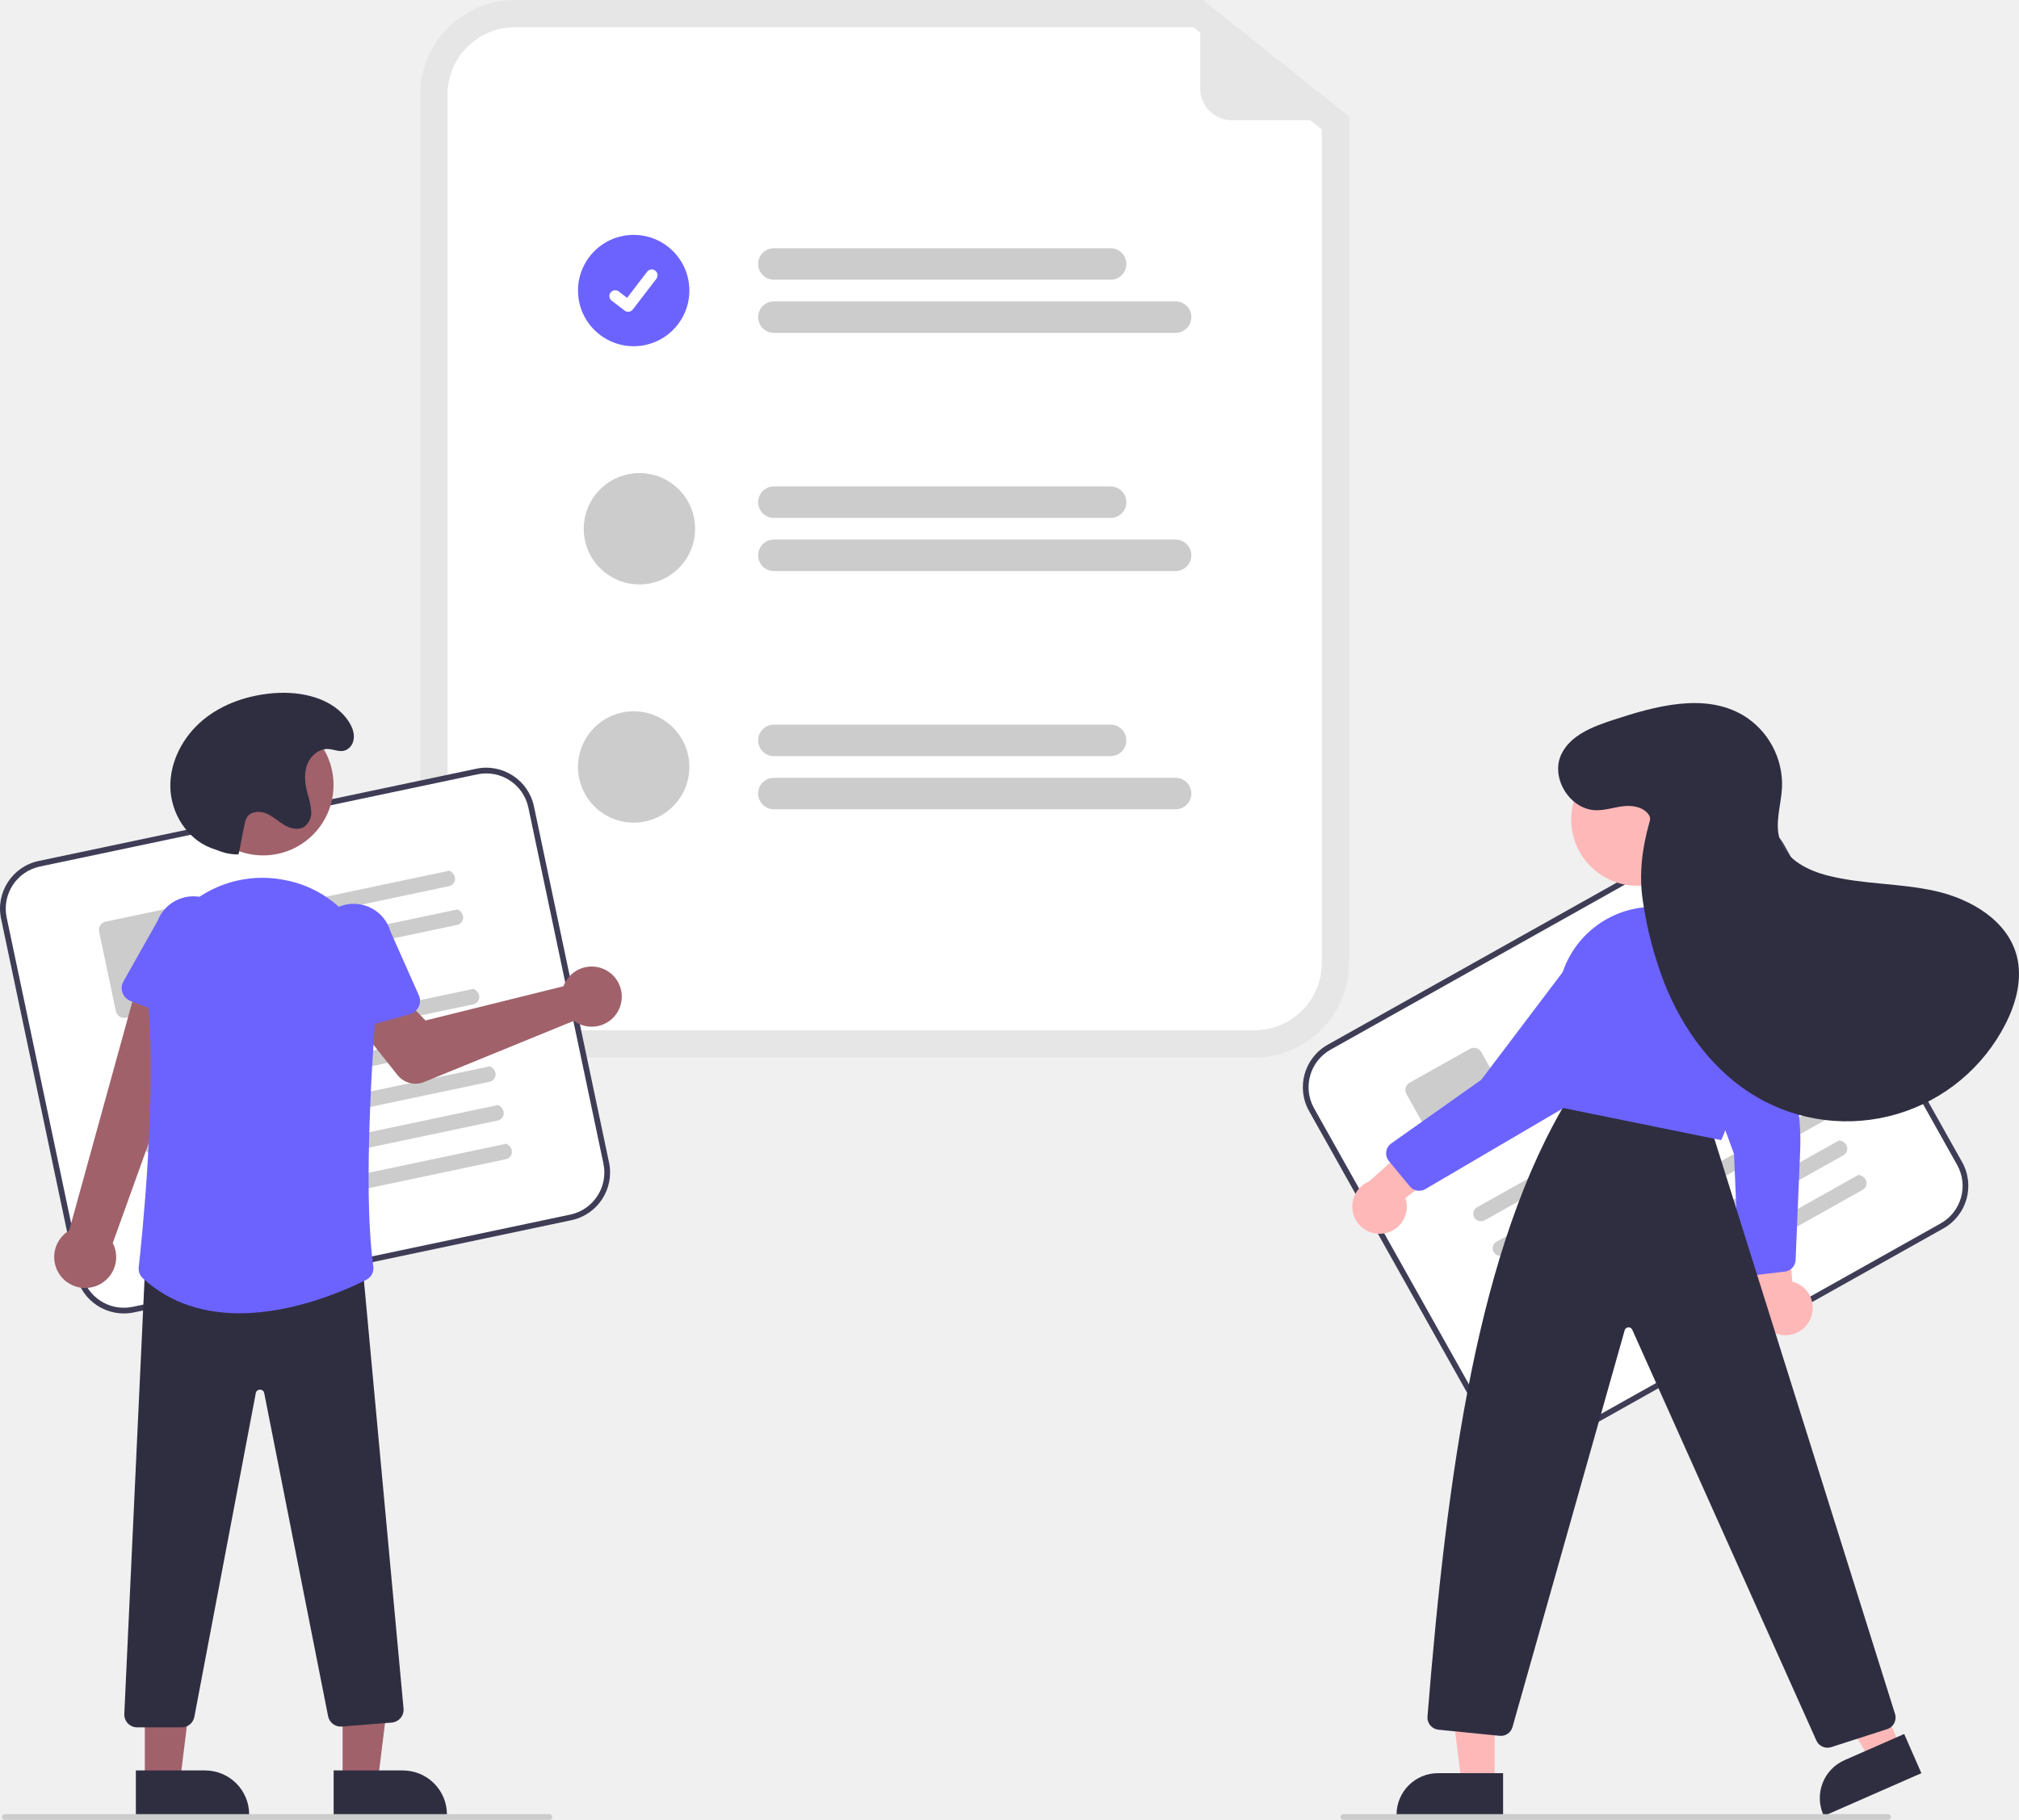
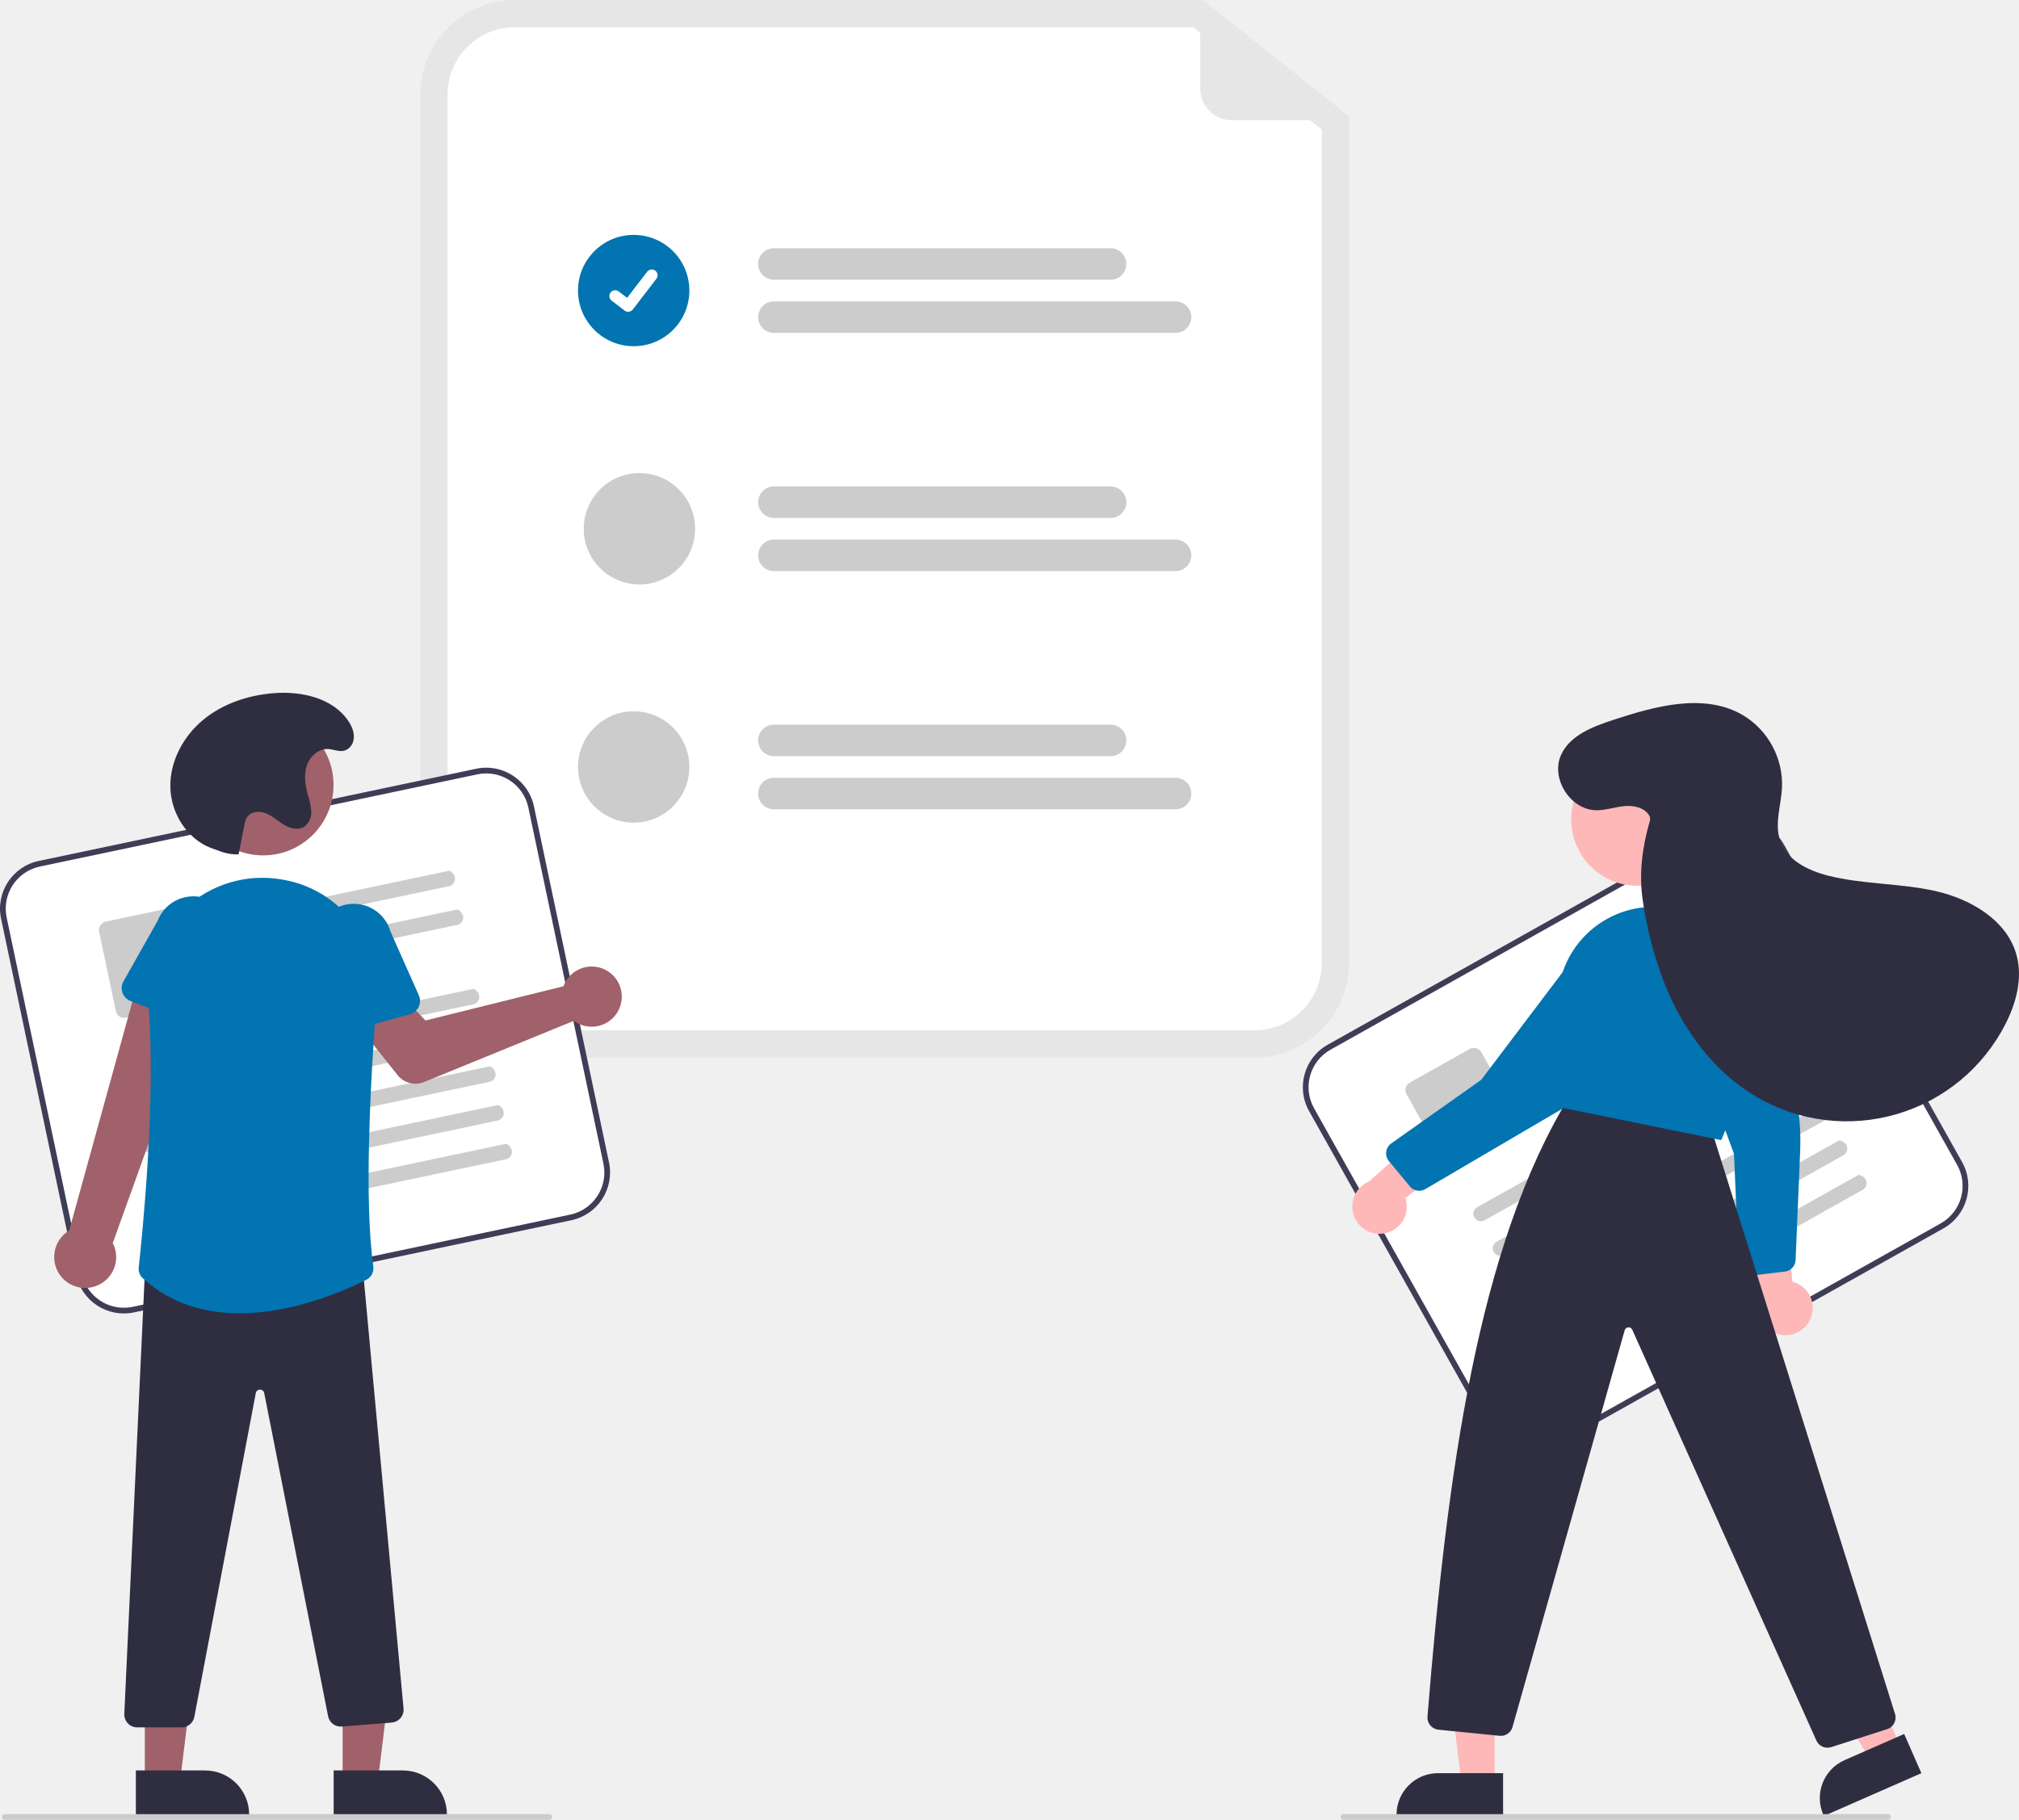
<svg xmlns="http://www.w3.org/2000/svg" data-name="Layer 1" width="704.362" height="635" viewBox="0 0 704.362 635">
  <path d="M685.451,501.5h-258a33.037,33.037,0,0,1-33-33v-303a33.037,33.037,0,0,1,33-33H667.478l50.973,40.629V468.5A33.037,33.037,0,0,1,685.451,501.5Z" transform="translate(-247.8189 -132.5)" fill="#e6e6e6" />
  <path d="M427.451,142a23.527,23.527,0,0,0-23.5,23.5v303a23.527,23.527,0,0,0,23.5,23.5h258a23.527,23.527,0,0,0,23.5-23.5V177.706L664.155,142Z" transform="translate(-247.8189 -132.5)" fill="#fff" />
  <path d="M635.27,230.104H517.806a5.495,5.495,0,1,1,0-10.991h117.464a5.495,5.495,0,1,1,0,10.991Z" transform="translate(-247.8189 -132.5)" fill="#ccc" />
  <path d="M657.939,248.651H517.806a5.495,5.495,0,1,1,0-10.991H657.939a5.495,5.495,0,1,1,0,10.991Z" transform="translate(-247.8189 -132.5)" fill="#ccc" />
  <path d="M635.27,313.222H517.806a5.495,5.495,0,1,1,0-10.991h117.464a5.495,5.495,0,1,1,0,10.991Z" transform="translate(-247.8189 -132.5)" fill="#ccc" />
  <path d="M657.939,331.769H517.806a5.495,5.495,0,1,1,0-10.991H657.939a5.495,5.495,0,1,1,0,10.991Z" transform="translate(-247.8189 -132.5)" fill="#ccc" />
  <path d="M635.27,396.34H517.806a5.495,5.495,0,1,1,0-10.991h117.464a5.495,5.495,0,1,1,0,10.991Z" transform="translate(-247.8189 -132.5)" fill="#ccc" />
  <path d="M657.939,414.886H517.806a5.495,5.495,0,0,1,0-10.991H657.939a5.495,5.495,0,1,1,0,10.991Z" transform="translate(-247.8189 -132.5)" fill="#ccc" />
-   <circle id="b6fa6563-5e20-492f-ac6f-1d924df782c1" data-name="Ellipse 44" cx="221.073" cy="101.382" r="19.423" fill="#6c63ff" />
-   <path id="bcd12bac-9f30-4deb-ae50-48c1cb737c9b-2756" data-name="Path 395" d="M466.967,241.292a2.014,2.014,0,0,1-1.212-.403l-.022-.016-4.565-3.492a2.029,2.029,0,0,1,2.468-3.22l2.957,2.267,6.987-9.115a2.028,2.028,0,0,1,2.843-.376l.001 0-.043.06.045-.06a2.03,2.03,0,0,1,.375,2.843l-8.218,10.716a2.029,2.029,0,0,1-1.613.791Z" transform="translate(-247.8189 -132.5)" fill="#fff" />
+   <circle id="b6fa6563-5e20-492f-ac6f-1d924df782c1" data-name="Ellipse 44" cx="221.073" cy="101.382" r="19.423" fill="#0174b1" />
+   <path id="bcd12bac-9f30-4deb-ae50-48c1cb737c9b-938" data-name="Path 395" d="M466.967,241.292a2.014,2.014,0,0,1-1.212-.403l-.022-.016-4.565-3.492a2.029,2.029,0,0,1,2.468-3.22l2.957,2.267,6.987-9.115a2.028,2.028,0,0,1,2.843-.376l.001 0-.043.06.045-.06a2.03,2.03,0,0,1,.375,2.843l-8.218,10.716a2.029,2.029,0,0,1-1.613.791Z" transform="translate(-247.8189 -132.5)" fill="#fff" />
  <circle id="b95850ed-3210-4af9-b38f-3ce1288a2453" data-name="Ellipse 44" cx="223.073" cy="184.5" r="19.423" fill="#ccc" />
  <circle id="b1885188-7f5c-4441-a082-07b02d322a90" data-name="Ellipse 44" cx="221.073" cy="267.618" r="19.423" fill="#ccc" />
  <path d="M717.459,174.436h-39.929a10.991,10.991,0,0,1-10.991-10.991v-29.491a.687.687,0,0,1,1.113-.538l50.233,39.795A.687.687,0,0,1,717.459,174.436Z" transform="translate(-247.8189 -132.5)" fill="#e6e6e6" />
  <path d="M447.167,558.272,294.521,590.447A17.019,17.019,0,0,1,274.38,577.319l-26.194-124.269a17.019,17.019,0,0,1,13.128-20.141l152.646-32.175a17.019,17.019,0,0,1,20.141,13.128L460.295,538.131A17.019,17.019,0,0,1,447.167,558.272Z" transform="translate(-247.8189 -132.5)" fill="#fff" />
  <path d="M447.167,558.272,294.521,590.447A17.019,17.019,0,0,1,274.38,577.319l-26.194-124.269a17.019,17.019,0,0,1,13.128-20.141l152.646-32.175a17.019,17.019,0,0,1,20.141,13.128L460.295,538.131A17.019,17.019,0,0,1,447.167,558.272ZM261.727,434.866a15.017,15.017,0,0,0-11.584,17.771l26.194,124.269a15.017,15.017,0,0,0,17.771,11.584L446.754,556.315A15.017,15.017,0,0,0,458.338,538.544l-26.194-124.269a15.017,15.017,0,0,0-17.771-11.584Z" transform="translate(-247.8189 -132.5)" fill="#3f3d56" />
-   <path id="b3d30341-bfe2-418c-85c9-1bd82b5f5e0c-2757" data-name="Path 411" d="M404.476,441.709l-77.038,16.238a2.731,2.731,0,0,1-3.229-1.863,2.631,2.631,0,0,1,1.999-3.254l78.42-16.53c3.062,1.726,2.094,4.935-.152,5.409Z" transform="translate(-247.8189 -132.5)" fill="#ccc" />
-   <path id="ba7e3b3b-1e3b-4053-b678-ceb2b593f6ee-2758" data-name="Path 412" d="M407.324,455.222l-77.038,16.238a2.731,2.731,0,0,1-3.229-1.863,2.631,2.631,0,0,1,1.999-3.254l78.42-16.53c3.062,1.726,2.094,4.935-.152,5.409Z" transform="translate(-247.8189 -132.5)" fill="#ccc" />
-   <path id="f6076b75-2d9c-4839-8b09-e00257d358cf-2759" data-name="Path 413" d="M315.254,482.665l-23.511,4.956a2.962,2.962,0,0,1-3.506-2.285L282.389,457.59a2.962,2.962,0,0,1,2.285-3.506l23.511-4.956a2.963,2.963,0,0,1,3.506,2.285L317.539,479.159a2.962,2.962,0,0,1-2.285,3.506Z" transform="translate(-247.8189 -132.5)" fill="#ccc" />
-   <path id="acc57b87-b2e4-43d3-aa96-a8e2462d330c-2760" data-name="Path 414" d="M412.932,482.937,295.358,507.72a2.731,2.731,0,0,1-3.229-1.863,2.631,2.631,0,0,1,1.999-3.254l118.958-25.074c3.062,1.726,2.094,4.935-.152,5.409Z" transform="translate(-247.8189 -132.5)" fill="#ccc" />
-   <path id="e5415755-f7b6-4857-8e09-1413b7f93e97-2761" data-name="Path 415" d="M415.781,496.454,298.207,521.237a2.731,2.731,0,0,1-3.229-1.863,2.631,2.631,0,0,1,1.999-3.254l118.958-25.074c3.062,1.726,2.094,4.935-.152,5.409Z" transform="translate(-247.8189 -132.5)" fill="#ccc" />
-   <path id="afce3f4d-2700-4434-8207-f3b7a686e1c3-2762" data-name="Path 416" d="M418.629,509.962,301.054,534.745a2.731,2.731,0,0,1-3.229-1.863,2.631,2.631,0,0,1,1.999-3.254l118.958-25.074c3.062,1.726,2.094,4.935-.152,5.409Z" transform="translate(-247.8189 -132.5)" fill="#ccc" />
-   <path id="abb1f551-863d-408b-9aec-d87e952e72e4-2763" data-name="Path 417" d="M421.478,523.478,303.903,548.261a2.731,2.731,0,0,1-3.229-1.863,2.631,2.631,0,0,1,1.999-3.254l118.958-25.074c3.062,1.726,2.094,4.935-.152,5.409Z" transform="translate(-247.8189 -132.5)" fill="#ccc" />
-   <path id="bbed1b24-9150-4534-8e9c-e5347be55157-2764" data-name="Path 418" d="M424.325,536.988,306.75,561.77a2.731,2.731,0,0,1-3.229-1.863,2.631,2.631,0,0,1,1.999-3.254L424.477,531.579c3.062,1.726,2.094,4.935-.152,5.409Z" transform="translate(-247.8189 -132.5)" fill="#ccc" />
+   <path id="b3d30341-bfe2-418c-85c9-1bd82b5f5e0c-939" data-name="Path 411" d="M404.476,441.709l-77.038,16.238a2.731,2.731,0,0,1-3.229-1.863,2.631,2.631,0,0,1,1.999-3.254l78.42-16.53c3.062,1.726,2.094,4.935-.152,5.409Z" transform="translate(-247.8189 -132.5)" fill="#ccc" />
+   <path id="ba7e3b3b-1e3b-4053-b678-ceb2b593f6ee-940" data-name="Path 412" d="M407.324,455.222l-77.038,16.238a2.731,2.731,0,0,1-3.229-1.863,2.631,2.631,0,0,1,1.999-3.254l78.42-16.53c3.062,1.726,2.094,4.935-.152,5.409Z" transform="translate(-247.8189 -132.5)" fill="#ccc" />
+   <path id="f6076b75-2d9c-4839-8b09-e00257d358cf-941" data-name="Path 413" d="M315.254,482.665l-23.511,4.956a2.962,2.962,0,0,1-3.506-2.285L282.389,457.59a2.962,2.962,0,0,1,2.285-3.506l23.511-4.956a2.963,2.963,0,0,1,3.506,2.285L317.539,479.159a2.962,2.962,0,0,1-2.285,3.506Z" transform="translate(-247.8189 -132.5)" fill="#ccc" />
+   <path id="acc57b87-b2e4-43d3-aa96-a8e2462d330c-942" data-name="Path 414" d="M412.932,482.937,295.358,507.72a2.731,2.731,0,0,1-3.229-1.863,2.631,2.631,0,0,1,1.999-3.254l118.958-25.074c3.062,1.726,2.094,4.935-.152,5.409Z" transform="translate(-247.8189 -132.5)" fill="#ccc" />
+   <path id="e5415755-f7b6-4857-8e09-1413b7f93e97-943" data-name="Path 415" d="M415.781,496.454,298.207,521.237a2.731,2.731,0,0,1-3.229-1.863,2.631,2.631,0,0,1,1.999-3.254l118.958-25.074c3.062,1.726,2.094,4.935-.152,5.409Z" transform="translate(-247.8189 -132.5)" fill="#ccc" />
+   <path id="afce3f4d-2700-4434-8207-f3b7a686e1c3-944" data-name="Path 416" d="M418.629,509.962,301.054,534.745a2.731,2.731,0,0,1-3.229-1.863,2.631,2.631,0,0,1,1.999-3.254l118.958-25.074c3.062,1.726,2.094,4.935-.152,5.409Z" transform="translate(-247.8189 -132.5)" fill="#ccc" />
+   <path id="abb1f551-863d-408b-9aec-d87e952e72e4-945" data-name="Path 417" d="M421.478,523.478,303.903,548.261a2.731,2.731,0,0,1-3.229-1.863,2.631,2.631,0,0,1,1.999-3.254l118.958-25.074c3.062,1.726,2.094,4.935-.152,5.409Z" transform="translate(-247.8189 -132.5)" fill="#ccc" />
+   <path id="bbed1b24-9150-4534-8e9c-e5347be55157-946" data-name="Path 418" d="M424.325,536.988,306.75,561.77a2.731,2.731,0,0,1-3.229-1.863,2.631,2.631,0,0,1,1.999-3.254L424.477,531.579c3.062,1.726,2.094,4.935-.152,5.409Z" transform="translate(-247.8189 -132.5)" fill="#ccc" />
  <path d="M445.08,475.121a10.525,10.525,0,0,0-.683,1.51l-48.133,11.944-8.373-8.663-14.725,10.928,13.333,16.776a8,8,0,0,0,9.289,2.428l52.229-21.342a10.497,10.497,0,1,0-2.936-13.582Z" transform="translate(-247.8189 -132.5)" fill="#a0616a" />
  <path d="M280.783,581.413a10.743,10.743,0,0,0,6.378-15.188l33.124-92.067-23.004-4.077-25.327,91.781a10.801,10.801,0,0,0,8.828,19.551Z" transform="translate(-247.8189 -132.5)" fill="#a0616a" />
-   <path d="M316.079,490.501l-22.713-8.717a4.817,4.817,0,0,1-2.47-6.863l11.915-21.126a13.377,13.377,0,0,1,24.95,9.66l-5.256,23.598a4.817,4.817,0,0,1-6.427,3.448Z" transform="translate(-247.8189 -132.5)" fill="#6c63ff" />
+   <path d="M316.079,490.501l-22.713-8.717a4.817,4.817,0,0,1-2.47-6.863l11.915-21.126a13.377,13.377,0,0,1,24.95,9.66l-5.256,23.598a4.817,4.817,0,0,1-6.427,3.448Z" transform="translate(-247.8189 -132.5)" fill="#0174b1" />
  <polygon points="119.525 621.766 131.785 621.765 137.617 574.477 119.523 574.478 119.525 621.766" fill="#a0616a" />
  <path d="M364.216,750.263l24.144-.001h.001a15.386,15.386,0,0,1,15.386,15.386v.5l-39.531.001Z" transform="translate(-247.8189 -132.5)" fill="#2f2e41" />
  <polygon points="50.525 621.766 62.785 621.765 68.617 574.477 50.523 574.478 50.525 621.766" fill="#a0616a" />
  <path d="M295.216,750.263l24.144-.001h.001a15.386,15.386,0,0,1,15.386,15.386v.5l-39.531.001Z" transform="translate(-247.8189 -132.5)" fill="#2f2e41" />
  <path d="M311.196,735.233H295.682a4.5,4.5,0,0,1-4.495-4.714l7.369-158.332.464-.013,74.919-1.953L388.6,728.644a4.5,4.5,0,0,1-4.121,4.911l-17.426,1.394a4.502,4.502,0,0,1-4.767-3.582L339.995,618.59a1.454,1.454,0,0,0-1.469-1.199h-.006a1.454,1.454,0,0,0-1.466,1.211l-21.443,113A4.51,4.51,0,0,1,311.196,735.233Z" transform="translate(-247.8189 -132.5)" fill="#2f2e41" />
  <circle cx="91.797" cy="273.914" r="24.561" fill="#a0616a" />
-   <path d="M331.38,590.742c-11.706,0-23.73-3.077-33.698-12.175a4.552,4.552,0,0,1-1.469-3.85c1.067-9.586,6.242-59.081,3.328-92.144A40.02,40.02,0,0,1,312.496,449.269a39.598,39.598,0,0,1,33.962-9.834h0c.306.055.612.112.918.171,19.664,3.806,33.326,22.004,31.78,42.331-2.256,29.66-4.278,69.779-1.103,92.468a4.493,4.493,0,0,1-2.415,4.637C368.414,582.692,350.312,590.742,331.38,590.742Z" transform="translate(-247.8189 -132.5)" fill="#6c63ff" />
-   <path d="M363.429,492.268A4.812,4.812,0,0,1,361.32,488.857l-2.992-23.99a13.377,13.377,0,0,1,25.754-7.248l9.856,22.161a4.817,4.817,0,0,1-3.11,6.598l-23.437,6.522A4.811,4.811,0,0,1,363.429,492.268Z" transform="translate(-247.8189 -132.5)" fill="#6c63ff" />
+   <path d="M331.38,590.742c-11.706,0-23.73-3.077-33.698-12.175a4.552,4.552,0,0,1-1.469-3.85c1.067-9.586,6.242-59.081,3.328-92.144A40.02,40.02,0,0,1,312.496,449.269a39.598,39.598,0,0,1,33.962-9.834h0c.306.055.612.112.918.171,19.664,3.806,33.326,22.004,31.78,42.331-2.256,29.66-4.278,69.779-1.103,92.468a4.493,4.493,0,0,1-2.415,4.637C368.414,582.692,350.312,590.742,331.38,590.742Z" transform="translate(-247.8189 -132.5)" fill="#0174b1" />
+   <path d="M363.429,492.268A4.812,4.812,0,0,1,361.32,488.857l-2.992-23.99a13.377,13.377,0,0,1,25.754-7.248l9.856,22.161a4.817,4.817,0,0,1-3.11,6.598l-23.437,6.522A4.811,4.811,0,0,1,363.429,492.268Z" transform="translate(-247.8189 -132.5)" fill="#0174b1" />
  <path d="M331.042,430.628a17.598,17.598,0,0,1-6.797-1.23c-.951-.367-1.939-.668-2.889-1.035-8.387-3.24-13.911-12.172-14.109-21.16s4.457-17.713,11.369-23.462,15.865-8.701,24.83-9.384c9.657-.735,20.53,1.714,25.926,9.756,1.436,2.141,2.441,4.738,1.59,7.322a4.686,4.686,0,0,1-1.32,2.028c-2.41,2.144-4.812.532-7.269.389-3.377-.196-6.409,2.537-7.499,5.739s-.61,6.727.27,9.992a24.962,24.962,0,0,1,1.258,6.076,6.108,6.108,0,0,1-2.531,5.379c-2.11,1.275-4.881.537-6.992-.736s-3.935-3.044-6.216-3.981-5.344-.729-6.671,1.348a7.379,7.379,0,0,0-.843,2.435c-1.19,5.421-.916,5.102-2.106,10.523Z" transform="translate(-247.8189 -132.5)" fill="#2f2e41" />
  <path d="M439.487,767.5h-190a1,1,0,0,1,0-2h190a1,1,0,1,1,0,2Z" transform="translate(-247.8189 -132.5)" fill="#ccc" />
  <path d="M925.831,561.129,789.773,637.447a17.019,17.019,0,0,1-23.143-6.51l-62.13-110.765A17.019,17.019,0,0,1,711.01,497.028l136.058-76.317a17.019,17.019,0,0,1,23.143,6.51L932.341,537.986A17.019,17.019,0,0,1,925.831,561.129Z" transform="translate(-247.8189 -132.5)" fill="#fff" />
  <path d="M925.831,561.129,789.773,637.447a17.019,17.019,0,0,1-23.143-6.51l-62.13-110.765A17.019,17.019,0,0,1,711.01,497.028l136.058-76.317a17.019,17.019,0,0,1,23.143,6.51L932.341,537.986A17.019,17.019,0,0,1,925.831,561.129ZM711.988,498.773a15.017,15.017,0,0,0-5.744,20.421l62.13,110.765a15.017,15.017,0,0,0,20.421,5.744l136.058-76.317a15.017,15.017,0,0,0,5.744-20.421l-62.13-110.765a15.017,15.017,0,0,0-20.421-5.744Z" transform="translate(-247.8189 -132.5)" fill="#3f3d56" />
-   <path id="b4188fdd-8694-46fd-b6a9-2365408da1f7-2765" data-name="Path 411" d="M850.26,462.648,781.594,501.165a2.731,2.731,0,0,1-3.638-.813,2.631,2.631,0,0,1,.935-3.703l69.898-39.207c3.438.732,3.473,4.084,1.471,5.207Z" transform="translate(-247.8189 -132.5)" fill="#ccc" />
-   <path id="e79bc6ad-6d6d-496e-bd80-f918a84d8140-2766" data-name="Path 412" d="M857.016,474.693,788.35,513.209a2.731,2.731,0,0,1-3.638-.813,2.631,2.631,0,0,1,.935-3.703l69.898-39.207c3.438.732,3.473,4.084,1.471,5.207Z" transform="translate(-247.8189 -132.5)" fill="#ccc" />
-   <path id="b0898467-4323-4072-9ee9-29d386bbe07d-2767" data-name="Path 413" d="M777.353,528.393l-20.956,11.755a2.962,2.962,0,0,1-4.028-1.133L738.496,514.285a2.962,2.962,0,0,1,1.133-4.028l20.956-11.755a2.963,2.963,0,0,1,4.028,1.133L778.486,524.365a2.962,2.962,0,0,1-1.133,4.028Z" transform="translate(-247.8189 -132.5)" fill="#ccc" />
-   <path id="aea6c33f-bf9b-47d5-9d2e-017fc614339c-2768" data-name="Path 414" d="M870.65,499.466,765.852,558.249a2.731,2.731,0,0,1-3.638-.813,2.631,2.631,0,0,1,.935-3.703L869.179,494.259c3.438.732,3.473,4.084,1.471,5.207Z" transform="translate(-247.8189 -132.5)" fill="#ccc" />
-   <path id="b16b06d0-f954-457b-b4c1-332719c9f6d6-2769" data-name="Path 415" d="M877.408,511.514,772.61,570.297a2.731,2.731,0,0,1-3.638-.813,2.631,2.631,0,0,1,.935-3.703l106.03-59.474c3.438.732,3.473,4.084,1.471,5.207Z" transform="translate(-247.8189 -132.5)" fill="#ccc" />
-   <path id="b3c0d144-cc2c-4ac0-a007-a1ff15c76ba0-2770" data-name="Path 416" d="M884.161,523.554,779.364,582.337a2.731,2.731,0,0,1-3.638-.813,2.631,2.631,0,0,1,.935-3.703L882.69,518.347c3.438.732,3.473,4.084,1.471,5.207Z" transform="translate(-247.8189 -132.5)" fill="#ccc" />
-   <path id="b05e8afe-5132-428a-bb53-4b9505cb52a3-2771" data-name="Path 417" d="M890.919,535.602,786.121,594.385a2.731,2.731,0,0,1-3.638-.813,2.631,2.631,0,0,1,.935-3.703L889.448,530.394c3.438.732,3.473,4.084,1.471,5.207Z" transform="translate(-247.8189 -132.5)" fill="#ccc" />
-   <path id="a26c59cb-bc72-4a1e-9571-41d1cd64f8ea-2772" data-name="Path 418" d="M897.673,547.643,792.875,606.426a2.731,2.731,0,0,1-3.638-.813,2.631,2.631,0,0,1,.935-3.703L896.202,542.436c3.438.732,3.473,4.084,1.471,5.207Z" transform="translate(-247.8189 -132.5)" fill="#ccc" />
+   <path id="b4188fdd-8694-46fd-b6a9-2365408da1f7-947" data-name="Path 411" d="M850.26,462.648,781.594,501.165a2.731,2.731,0,0,1-3.638-.813,2.631,2.631,0,0,1,.935-3.703l69.898-39.207c3.438.732,3.473,4.084,1.471,5.207Z" transform="translate(-247.8189 -132.5)" fill="#ccc" />
+   <path id="e79bc6ad-6d6d-496e-bd80-f918a84d8140-948" data-name="Path 412" d="M857.016,474.693,788.35,513.209a2.731,2.731,0,0,1-3.638-.813,2.631,2.631,0,0,1,.935-3.703l69.898-39.207c3.438.732,3.473,4.084,1.471,5.207Z" transform="translate(-247.8189 -132.5)" fill="#ccc" />
+   <path id="b0898467-4323-4072-9ee9-29d386bbe07d-949" data-name="Path 413" d="M777.353,528.393l-20.956,11.755a2.962,2.962,0,0,1-4.028-1.133L738.496,514.285a2.962,2.962,0,0,1,1.133-4.028l20.956-11.755a2.963,2.963,0,0,1,4.028,1.133L778.486,524.365a2.962,2.962,0,0,1-1.133,4.028Z" transform="translate(-247.8189 -132.5)" fill="#ccc" />
+   <path id="aea6c33f-bf9b-47d5-9d2e-017fc614339c-950" data-name="Path 414" d="M870.65,499.466,765.852,558.249a2.731,2.731,0,0,1-3.638-.813,2.631,2.631,0,0,1,.935-3.703L869.179,494.259c3.438.732,3.473,4.084,1.471,5.207Z" transform="translate(-247.8189 -132.5)" fill="#ccc" />
+   <path id="b16b06d0-f954-457b-b4c1-332719c9f6d6-951" data-name="Path 415" d="M877.408,511.514,772.61,570.297a2.731,2.731,0,0,1-3.638-.813,2.631,2.631,0,0,1,.935-3.703l106.03-59.474c3.438.732,3.473,4.084,1.471,5.207Z" transform="translate(-247.8189 -132.5)" fill="#ccc" />
+   <path id="b3c0d144-cc2c-4ac0-a007-a1ff15c76ba0-952" data-name="Path 416" d="M884.161,523.554,779.364,582.337a2.731,2.731,0,0,1-3.638-.813,2.631,2.631,0,0,1,.935-3.703L882.69,518.347c3.438.732,3.473,4.084,1.471,5.207Z" transform="translate(-247.8189 -132.5)" fill="#ccc" />
+   <path id="b05e8afe-5132-428a-bb53-4b9505cb52a3-953" data-name="Path 417" d="M890.919,535.602,786.121,594.385a2.731,2.731,0,0,1-3.638-.813,2.631,2.631,0,0,1,.935-3.703L889.448,530.394c3.438.732,3.473,4.084,1.471,5.207Z" transform="translate(-247.8189 -132.5)" fill="#ccc" />
+   <path id="a26c59cb-bc72-4a1e-9571-41d1cd64f8ea-954" data-name="Path 418" d="M897.673,547.643,792.875,606.426a2.731,2.731,0,0,1-3.638-.813,2.631,2.631,0,0,1,.935-3.703L896.202,542.436c3.438.732,3.473,4.084,1.471,5.207Z" transform="translate(-247.8189 -132.5)" fill="#ccc" />
  <path d="M879.39,592.766a9.454,9.454,0,0,0-6.28-13.065l-2.85-33.474-13.706,10.813,4.808,30.13A9.505,9.505,0,0,0,879.39,592.766Z" transform="translate(-247.8189 -132.5)" fill="#ffb8b8" />
-   <path d="M870.519,576.195l-11.383,1.358a4.231,4.231,0,0,1-4.727-4.018l-1.66-38.402L831.171,476.186a12.148,12.148,0,0,1,.641-11.567,15.878,15.878,0,0,1,1.808-2.333,12.109,12.109,0,0,1,10.562-3.75,12.626,12.626,0,0,1,9.483,6.59l14.072,29.487a83.765,83.765,0,0,1,8.094,39.573l-1.587,37.988a4.228,4.228,0,0,1-3.67,4.015Z" transform="translate(-247.8189 -132.5)" fill="#6c63ff" />
+   <path d="M870.519,576.195l-11.383,1.358a4.231,4.231,0,0,1-4.727-4.018l-1.66-38.402L831.171,476.186a12.148,12.148,0,0,1,.641-11.567,15.878,15.878,0,0,1,1.808-2.333,12.109,12.109,0,0,1,10.562-3.75,12.626,12.626,0,0,1,9.483,6.59l14.072,29.487a83.765,83.765,0,0,1,8.094,39.573l-1.587,37.988a4.228,4.228,0,0,1-3.67,4.015Z" transform="translate(-247.8189 -132.5)" fill="#0174b1" />
  <polygon points="663.126 609.664 652.572 614.296 629.682 575.793 645.258 568.956 663.126 609.664" fill="#ffb8b8" />
  <path d="M918.127,751.213l-34.03,14.937-.189-.43a14.465,14.465,0,0,1,7.431-19.06l.001-0,20.784-9.123Z" transform="translate(-247.8189 -132.5)" fill="#2f2e41" />
  <polygon points="521.437 622.477 509.911 622.477 504.428 578.02 521.439 578.021 521.437 622.477" fill="#ffb8b8" />
  <path d="M772.195,766.15l-37.164-.001v-.47a14.465,14.465,0,0,1,14.465-14.465h.001l22.698.001Z" transform="translate(-247.8189 -132.5)" fill="#2f2e41" />
  <path d="M881.471,739.779,817.265,596.496a1.41,1.41,0,0,0-2.656.188L775.488,735.078a4.206,4.206,0,0,1-4.503,3.1L749.619,736.042a4.255,4.255,0,0,1-3.798-4.552c6.796-84.524,17.509-164.297,49.602-216.52l.171-.278,48.544,9.519L908.945,730.585a4.249,4.249,0,0,1-2.751,5.264l-19.543,6.282a4.215,4.215,0,0,1-5.179-2.352Z" transform="translate(-247.8189 -132.5)" fill="#2f2e41" />
  <circle cx="571.237" cy="285.983" r="23.091" fill="#ffb8b8" />
-   <path d="M792.439,518.968l-.294-.061-.069-.292c-3.111-13.135-3.185-27.47-.221-42.605a33.468,33.468,0,0,1,33.508-27.075h0a33.523,33.523,0,0,1,32.818,32.231c.99,26.032-9.649,48.6-9.756,48.825l-.158.331Z" transform="translate(-247.8189 -132.5)" fill="#6c63ff" />
+   <path d="M792.439,518.968l-.294-.061-.069-.292c-3.111-13.135-3.185-27.47-.221-42.605a33.468,33.468,0,0,1,33.508-27.075h0a33.523,33.523,0,0,1,32.818,32.231c.99,26.032-9.649,48.6-9.756,48.825l-.158.331Z" transform="translate(-247.8189 -132.5)" fill="#0174b1" />
  <path d="M730.539,562.897a9.454,9.454,0,0,0,7.582-12.355l26.596-20.526L748.204,524.35l-22.724,20.36a9.505,9.505,0,0,0,5.06,18.187Z" transform="translate(-247.8189 -132.5)" fill="#ffb8b8" />
-   <path d="M745.066,547.417a4.215,4.215,0,0,1-5.401-.953l-7.306-8.834a4.23,4.23,0,0,1,.817-6.15l31.383-22.194,37.866-50.065a12.147,12.147,0,0,1,10.072-5.726,15.846,15.846,0,0,1,2.939.256h0a12.106,12.106,0,0,1,8.873,6.848,12.625,12.625,0,0,1-.403,11.54l-28.038,45.407-.061.099Z" transform="translate(-247.8189 -132.5)" fill="#6c63ff" />
+   <path d="M745.066,547.417a4.215,4.215,0,0,1-5.401-.953l-7.306-8.834a4.23,4.23,0,0,1,.817-6.15l31.383-22.194,37.866-50.065a12.147,12.147,0,0,1,10.072-5.726,15.846,15.846,0,0,1,2.939.256h0a12.106,12.106,0,0,1,8.873,6.848,12.625,12.625,0,0,1-.403,11.54l-28.038,45.407-.061.099Z" transform="translate(-247.8189 -132.5)" fill="#0174b1" />
  <path d="M823.185,417.051c-1.702-2.799-5.457-3.59-8.718-3.271s-6.431,1.465-9.708,1.44c-9.097-.071-16.119-11.158-12.294-19.412,3.137-6.769,10.97-9.742,18.057-12.075,14.858-4.891,31.925-9.591,45.408-1.66a28.214,28.214,0,0,1,13.58,25.14c-.303,6.242-2.694,12.653-.672,18.566,2.332,6.822,9.727,10.481,16.716,12.252,12.251,3.104,25.167,2.604,37.494,5.387s24.959,10.175,28.282,22.368c2.183,8.009-.095,16.63-3.867,24.025a62.223,62.223,0,0,1-86.805,25.461c-14.903-8.702-25.662-23.409-32.076-39.43a132.03,132.03,0,0,1-7.632-29c-1.437-9.291-.218-18.68,2.384-27.714A2.547,2.547,0,0,0,823.185,417.051Z" transform="translate(-247.8189 -132.5)" fill="#2f2e41" />
  <path d="M906.487,767.5h-190a1,1,0,0,1,0-2h190a1,1,0,1,1,0,2Z" transform="translate(-247.8189 -132.5)" fill="#ccc" />
</svg>
